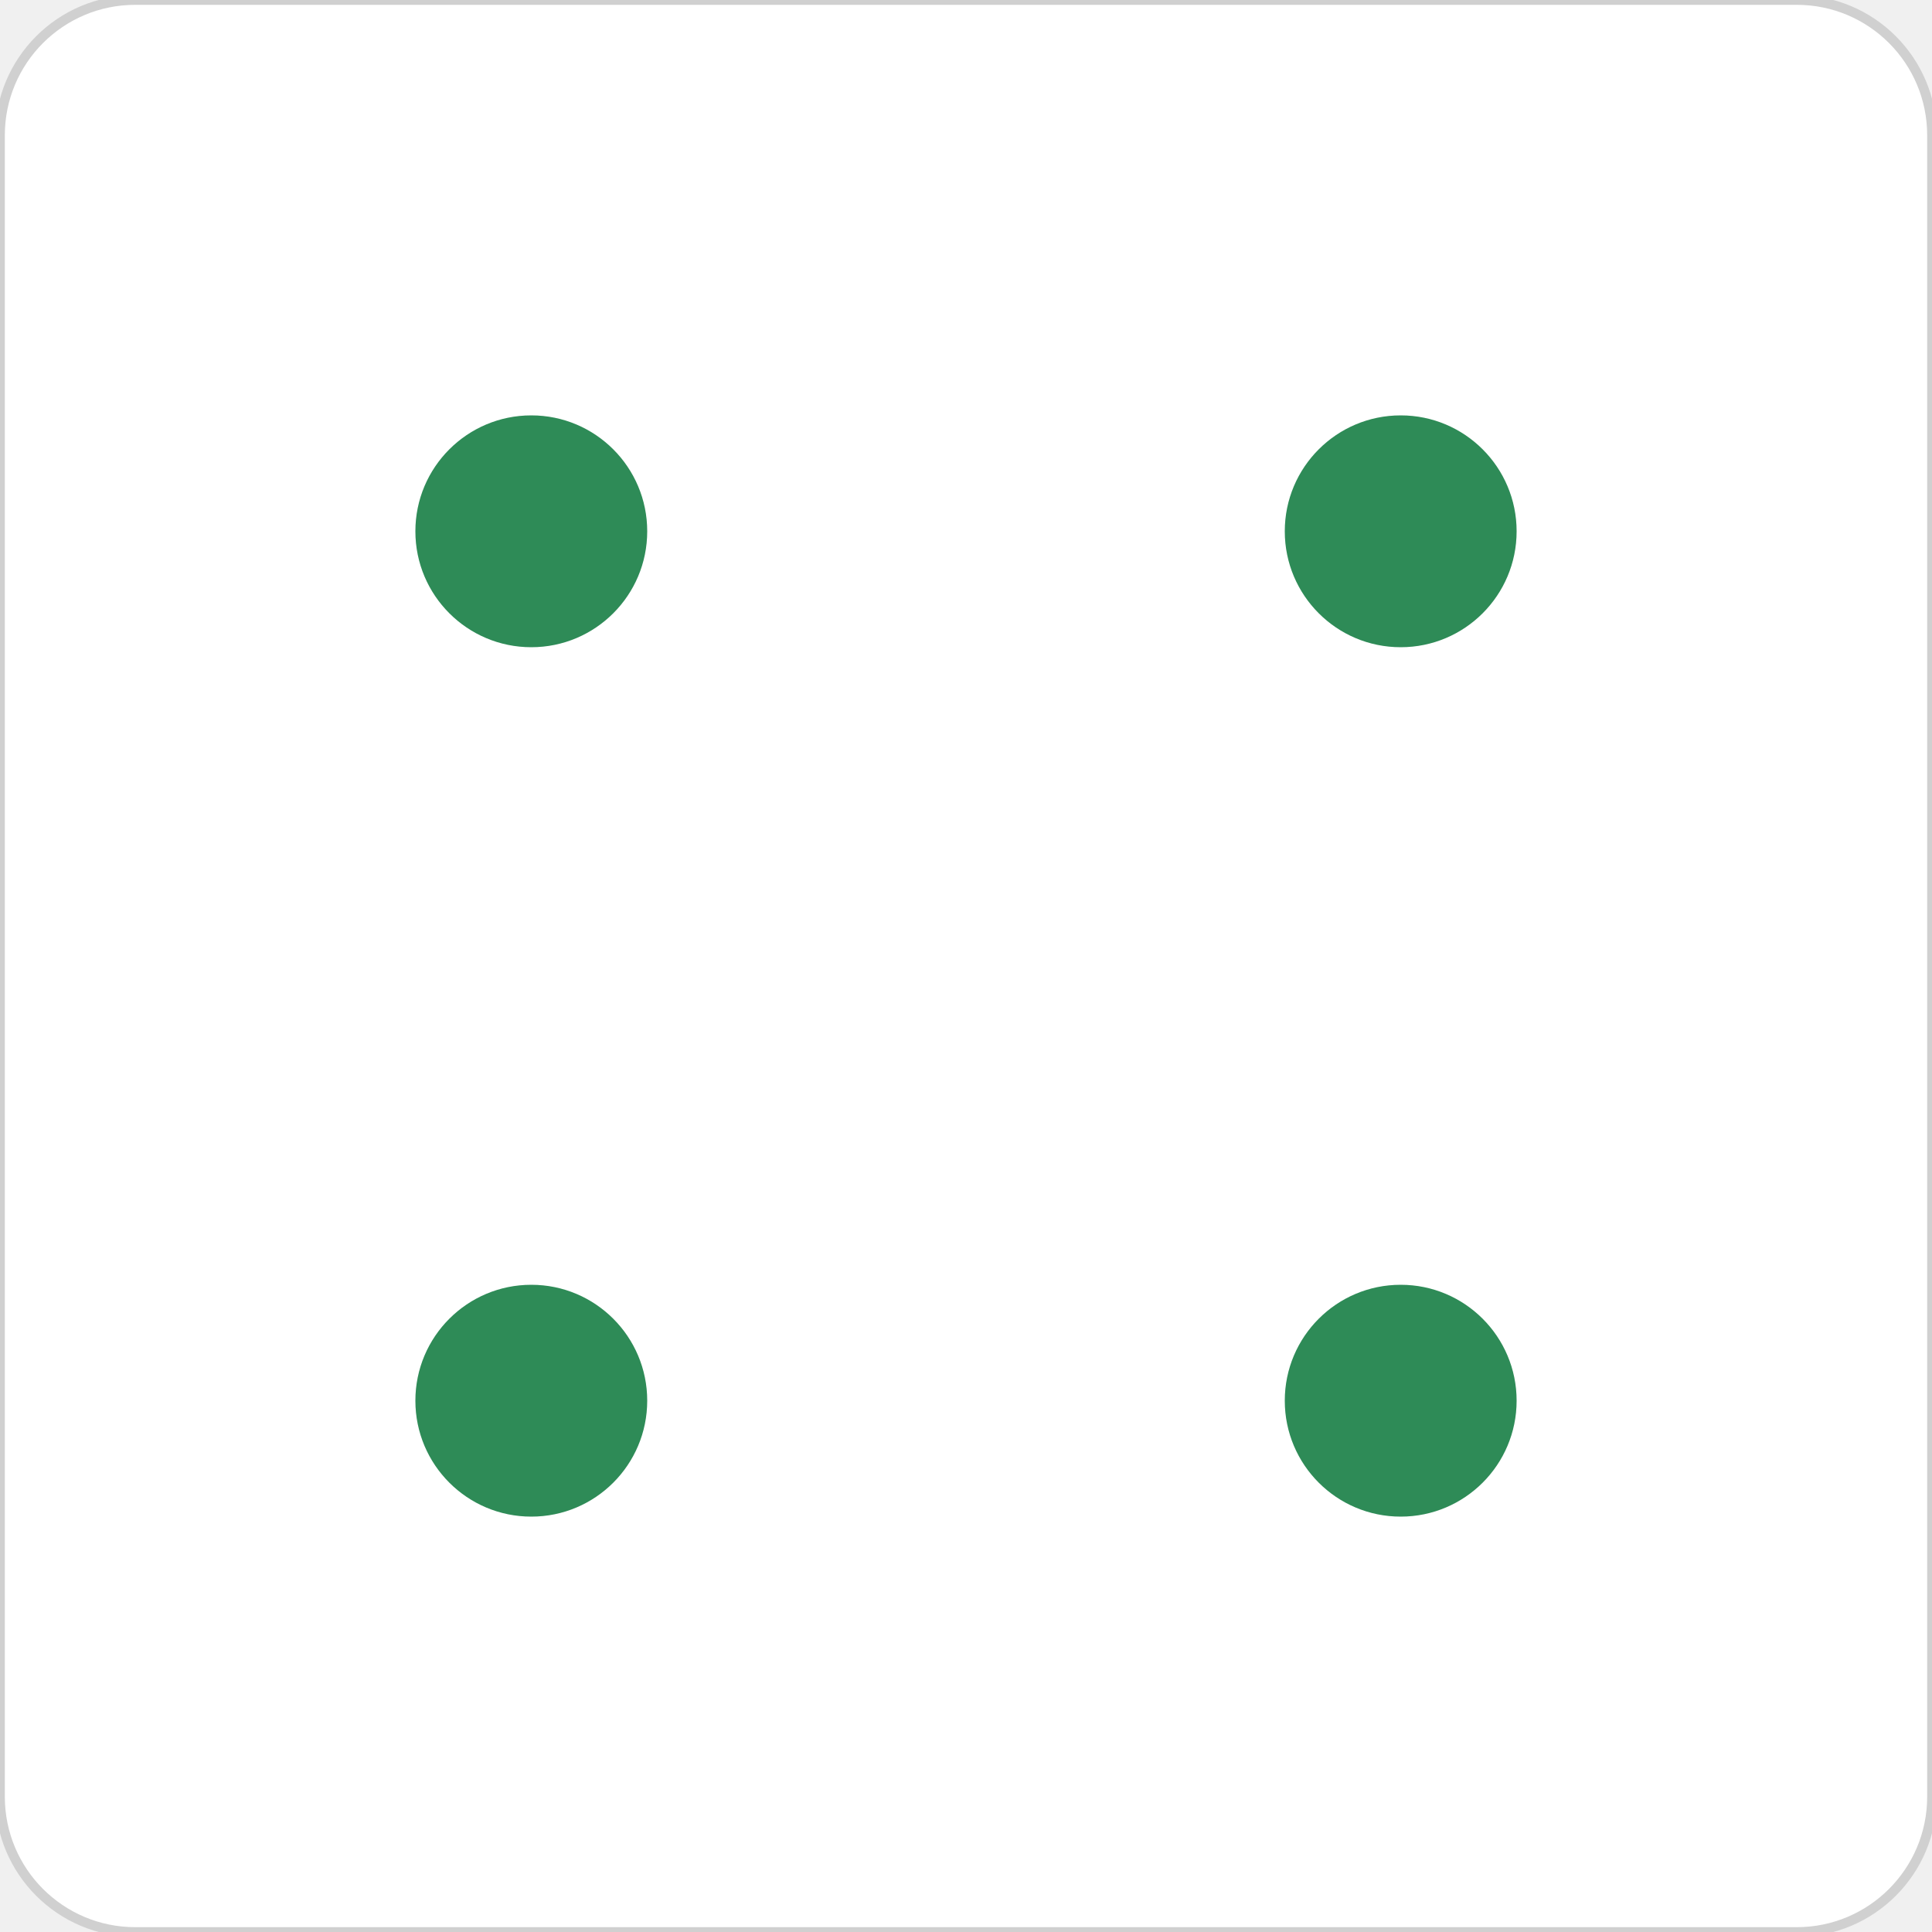
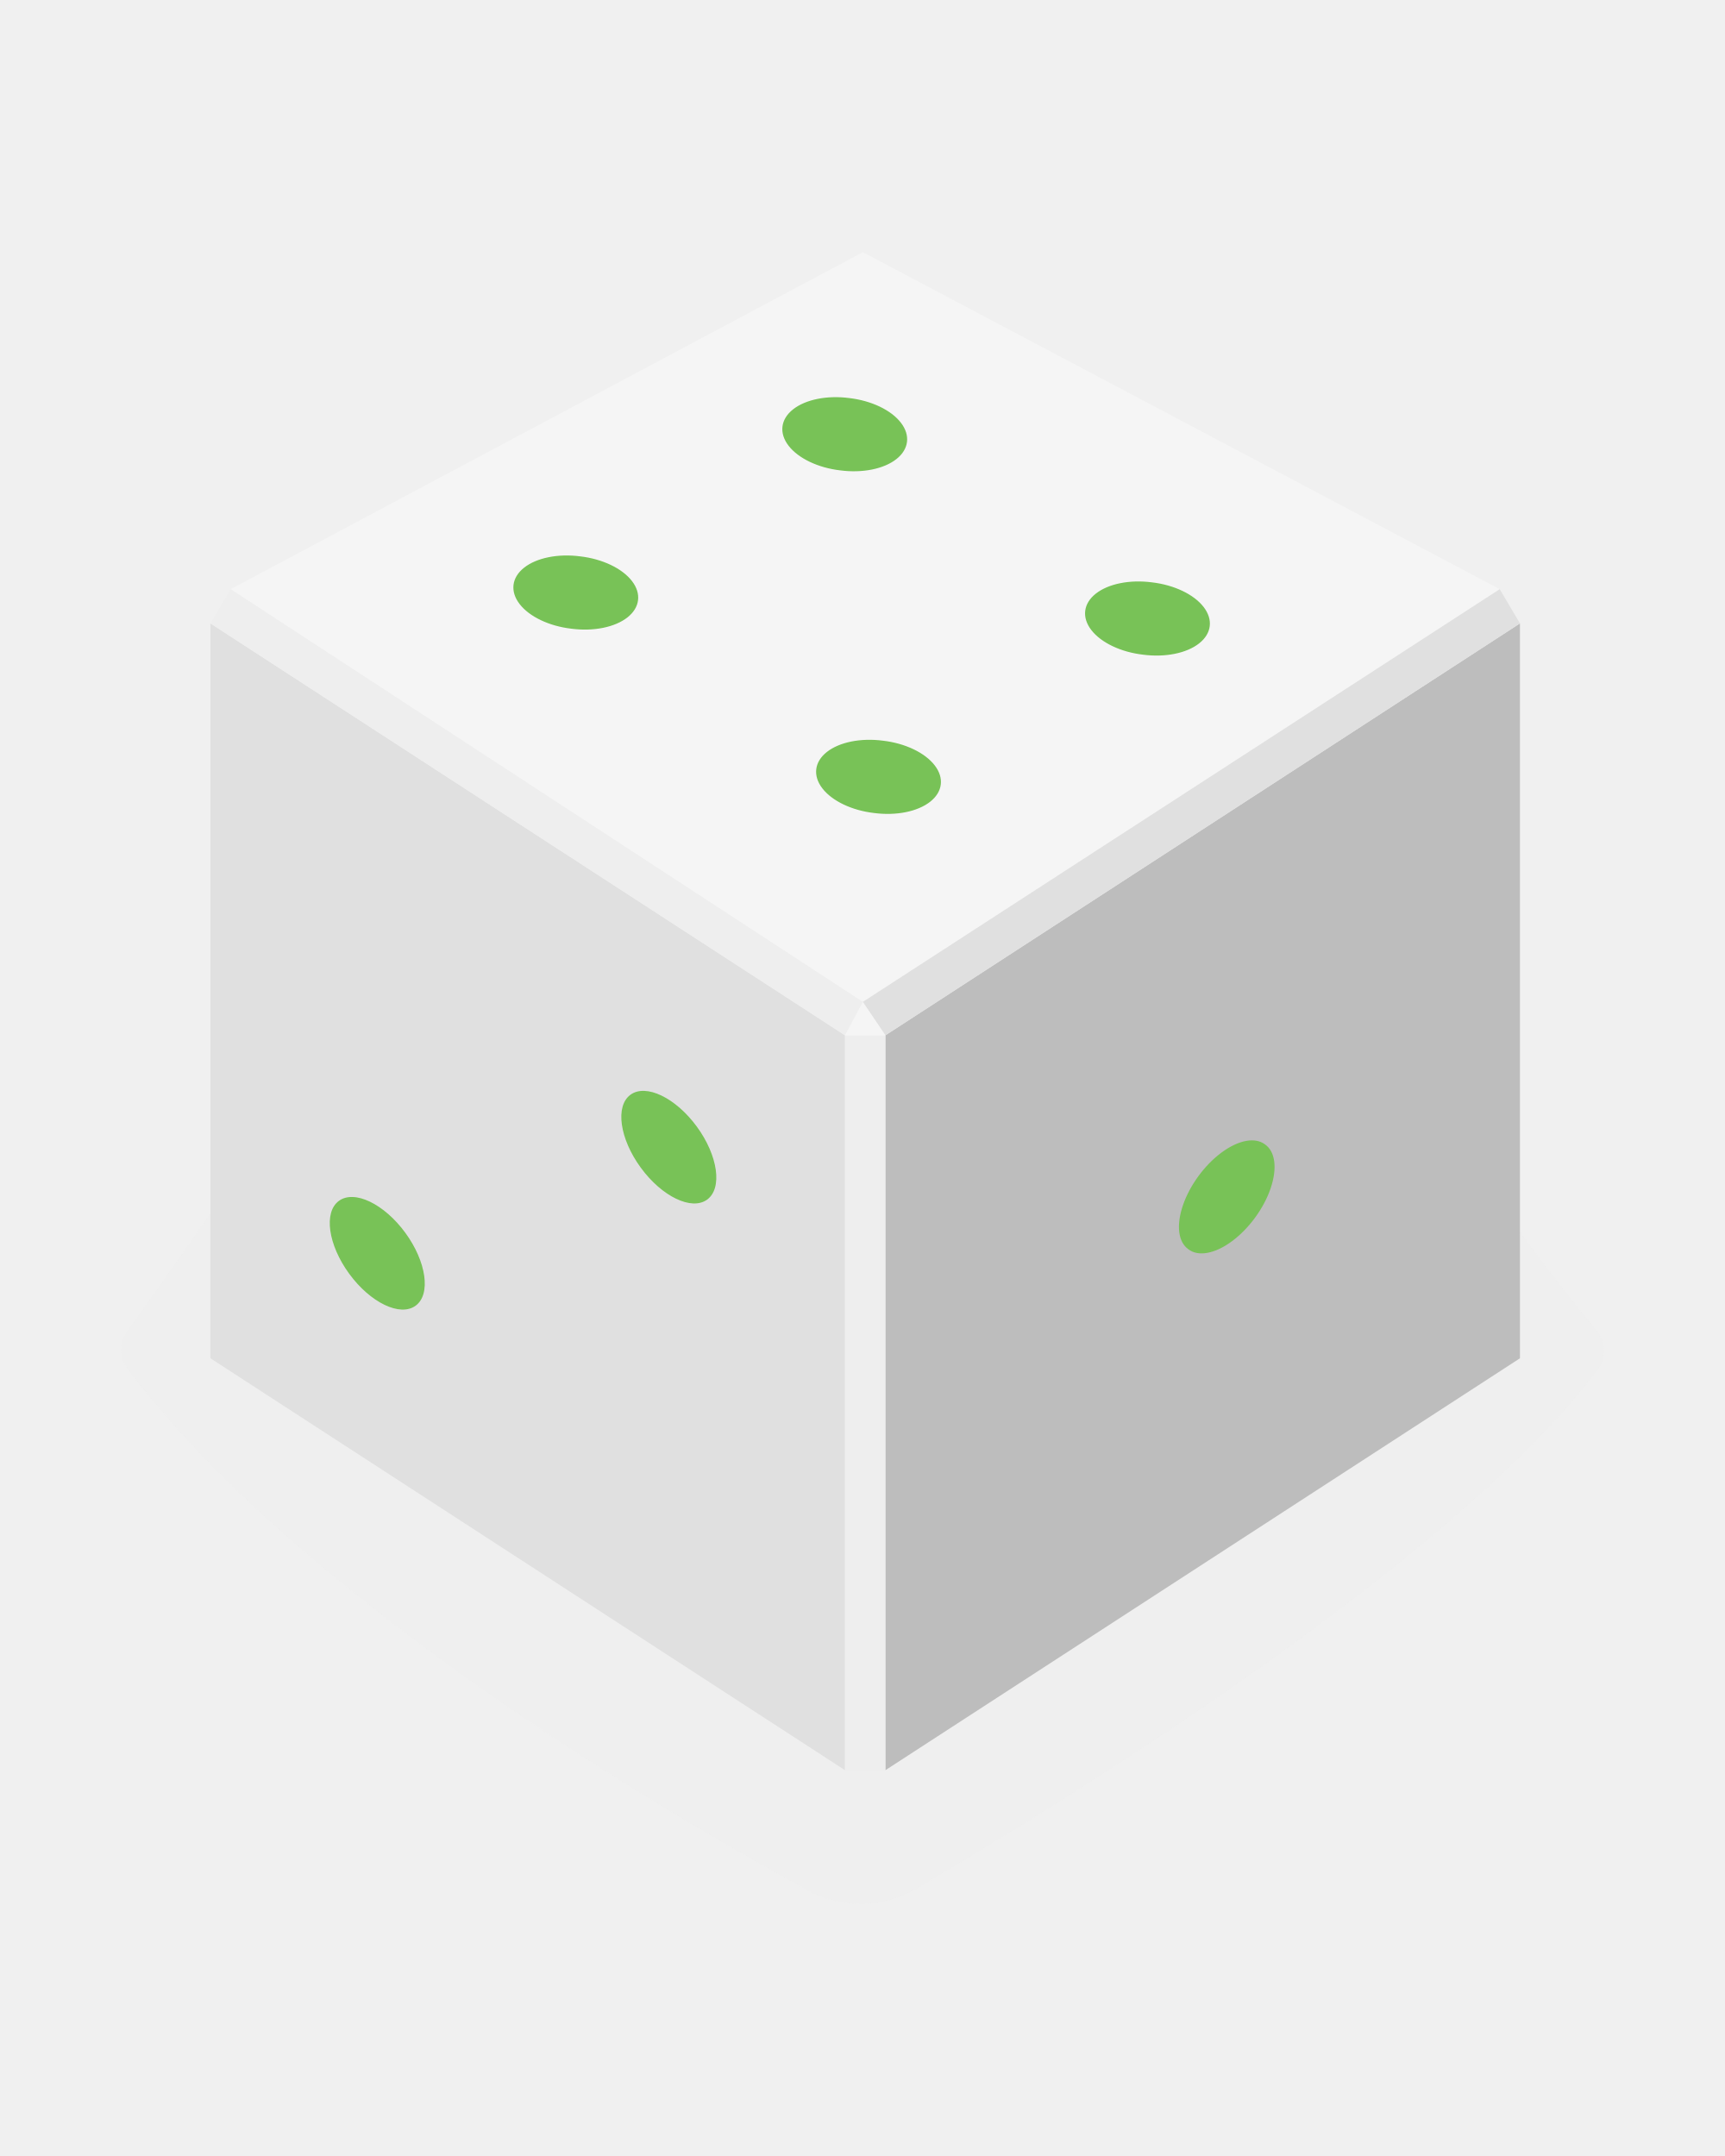
- <svg xmlns="http://www.w3.org/2000/svg" width="200" height="200" viewBox="0 0 200 200">
-   <rect rx="14" ry="14" width="200" height="200" fill="#ffffff" stroke="#d0d0d0" />
-   <circle cx="55" cy="55" r="12" fill="#2e8b57" />
-   <circle cx="145" cy="55" r="12" fill="#2e8b57" />
-   <circle cx="55" cy="145" r="12" fill="#2e8b57" />
-   <circle cx="145" cy="145" r="12" fill="#2e8b57" />
+ <svg xmlns="http://www.w3.org/2000/svg" width="200" height="250" viewBox="0 0 800 1000">
+   <path d="M740.8,635.42c-68.27,90.47 -249.77,201.76 -316,240.63a50.7,50.7 0,0 1,-49.93 0.81c-64.19,-35 -234.09,-133.88 -315.65,-242a14.69,14.69 0,0 1,-0.12 -17.49c77.58,-106.29 159.67,-258.89 341.06,-258.89 182,0 242.19,139.08 340.27,258.88A14.62,14.62 0,0 1,740.8 635.42Z" fill="#eeeeee" fill-opacity="0.5" stroke-opacity="0.5" />
+   <path d="M704.9,630l-294.29,191.06l0,-340.85l294.29,-191.06l0,340.85z" fill="#bdbdbd" />
+   <path d="M97.59,630l294.29,191.06l0,-340.85l-294.29,-191.06l0,340.85z" fill="#e0e0e0" />
+   <path d="M400.14,464.73l-293.19,-191.45l293.19,-156.31l295.39,156.31l-295.39,191.45z" fill="#f5f5f5" />
+   <path d="M106.95,273.28l-9.36,15.87l294.29,191.06l8.26,-15.48l-293.19,-191.45z" fill="#eeeeee" />
+   <path d="M695.53,273.28l9.37,15.87l-294.29,191.06l-10.47,-15.48l295.39,-191.45z" fill="#e0e0e0" />
+   <path d="M391.88,480.21h18.73v340.85h-18.73z" fill="#eeeeee" />
+   <path d="M400.14,464.73l-8.26,15.48l18.73,0l-10.47,-15.48z" fill="#f5f5f5" />
+   <path d="M530.08,303.65a16.9,28.71 97.07,1 0,4.16 -33.54a16.9,28.71 97.07,1 0,-4.16 33.54z" fill="#78c257" />
+   <path d="M389.68,218.17a16.9,28.71 97.07,1 0,4.16 -33.54a16.9,28.71 97.07,1 0,-4.16 33.54z" fill="#78c257" />
+   <path d="M405.35,377.09a16.9,28.71 97.07,1 0,4.16 -33.54a16.9,28.71 97.07,1 0,-4.16 33.54z" fill="#78c257" />
+   <path d="M264.95,291.6a16.9,28.71 97.07,1 0,4.16 -33.54a16.9,28.71 97.07,1 0,-4.16 33.54z" fill="#78c257" />
+   <path d="M297.17,541.59a30.12,16.11 53.82,1 0,26.01 -19.02a30.12,16.11 53.82,1 0,-26.01 19.02z" fill="#78c257" />
+   <path d="M161.96,590.81a30.12,16.11 53.82,1 0,26.01 -19.02a30.12,16.11 53.82,1 0,-26.01 19.02z" fill="#78c257" />
+   <path d="M551.15,579.45a30.12,16.11 126.18,1 0,35.56 -48.62a30.12,16.11 126.18,1 0,-35.56 48.62z" fill="#78c257" />
</svg>
